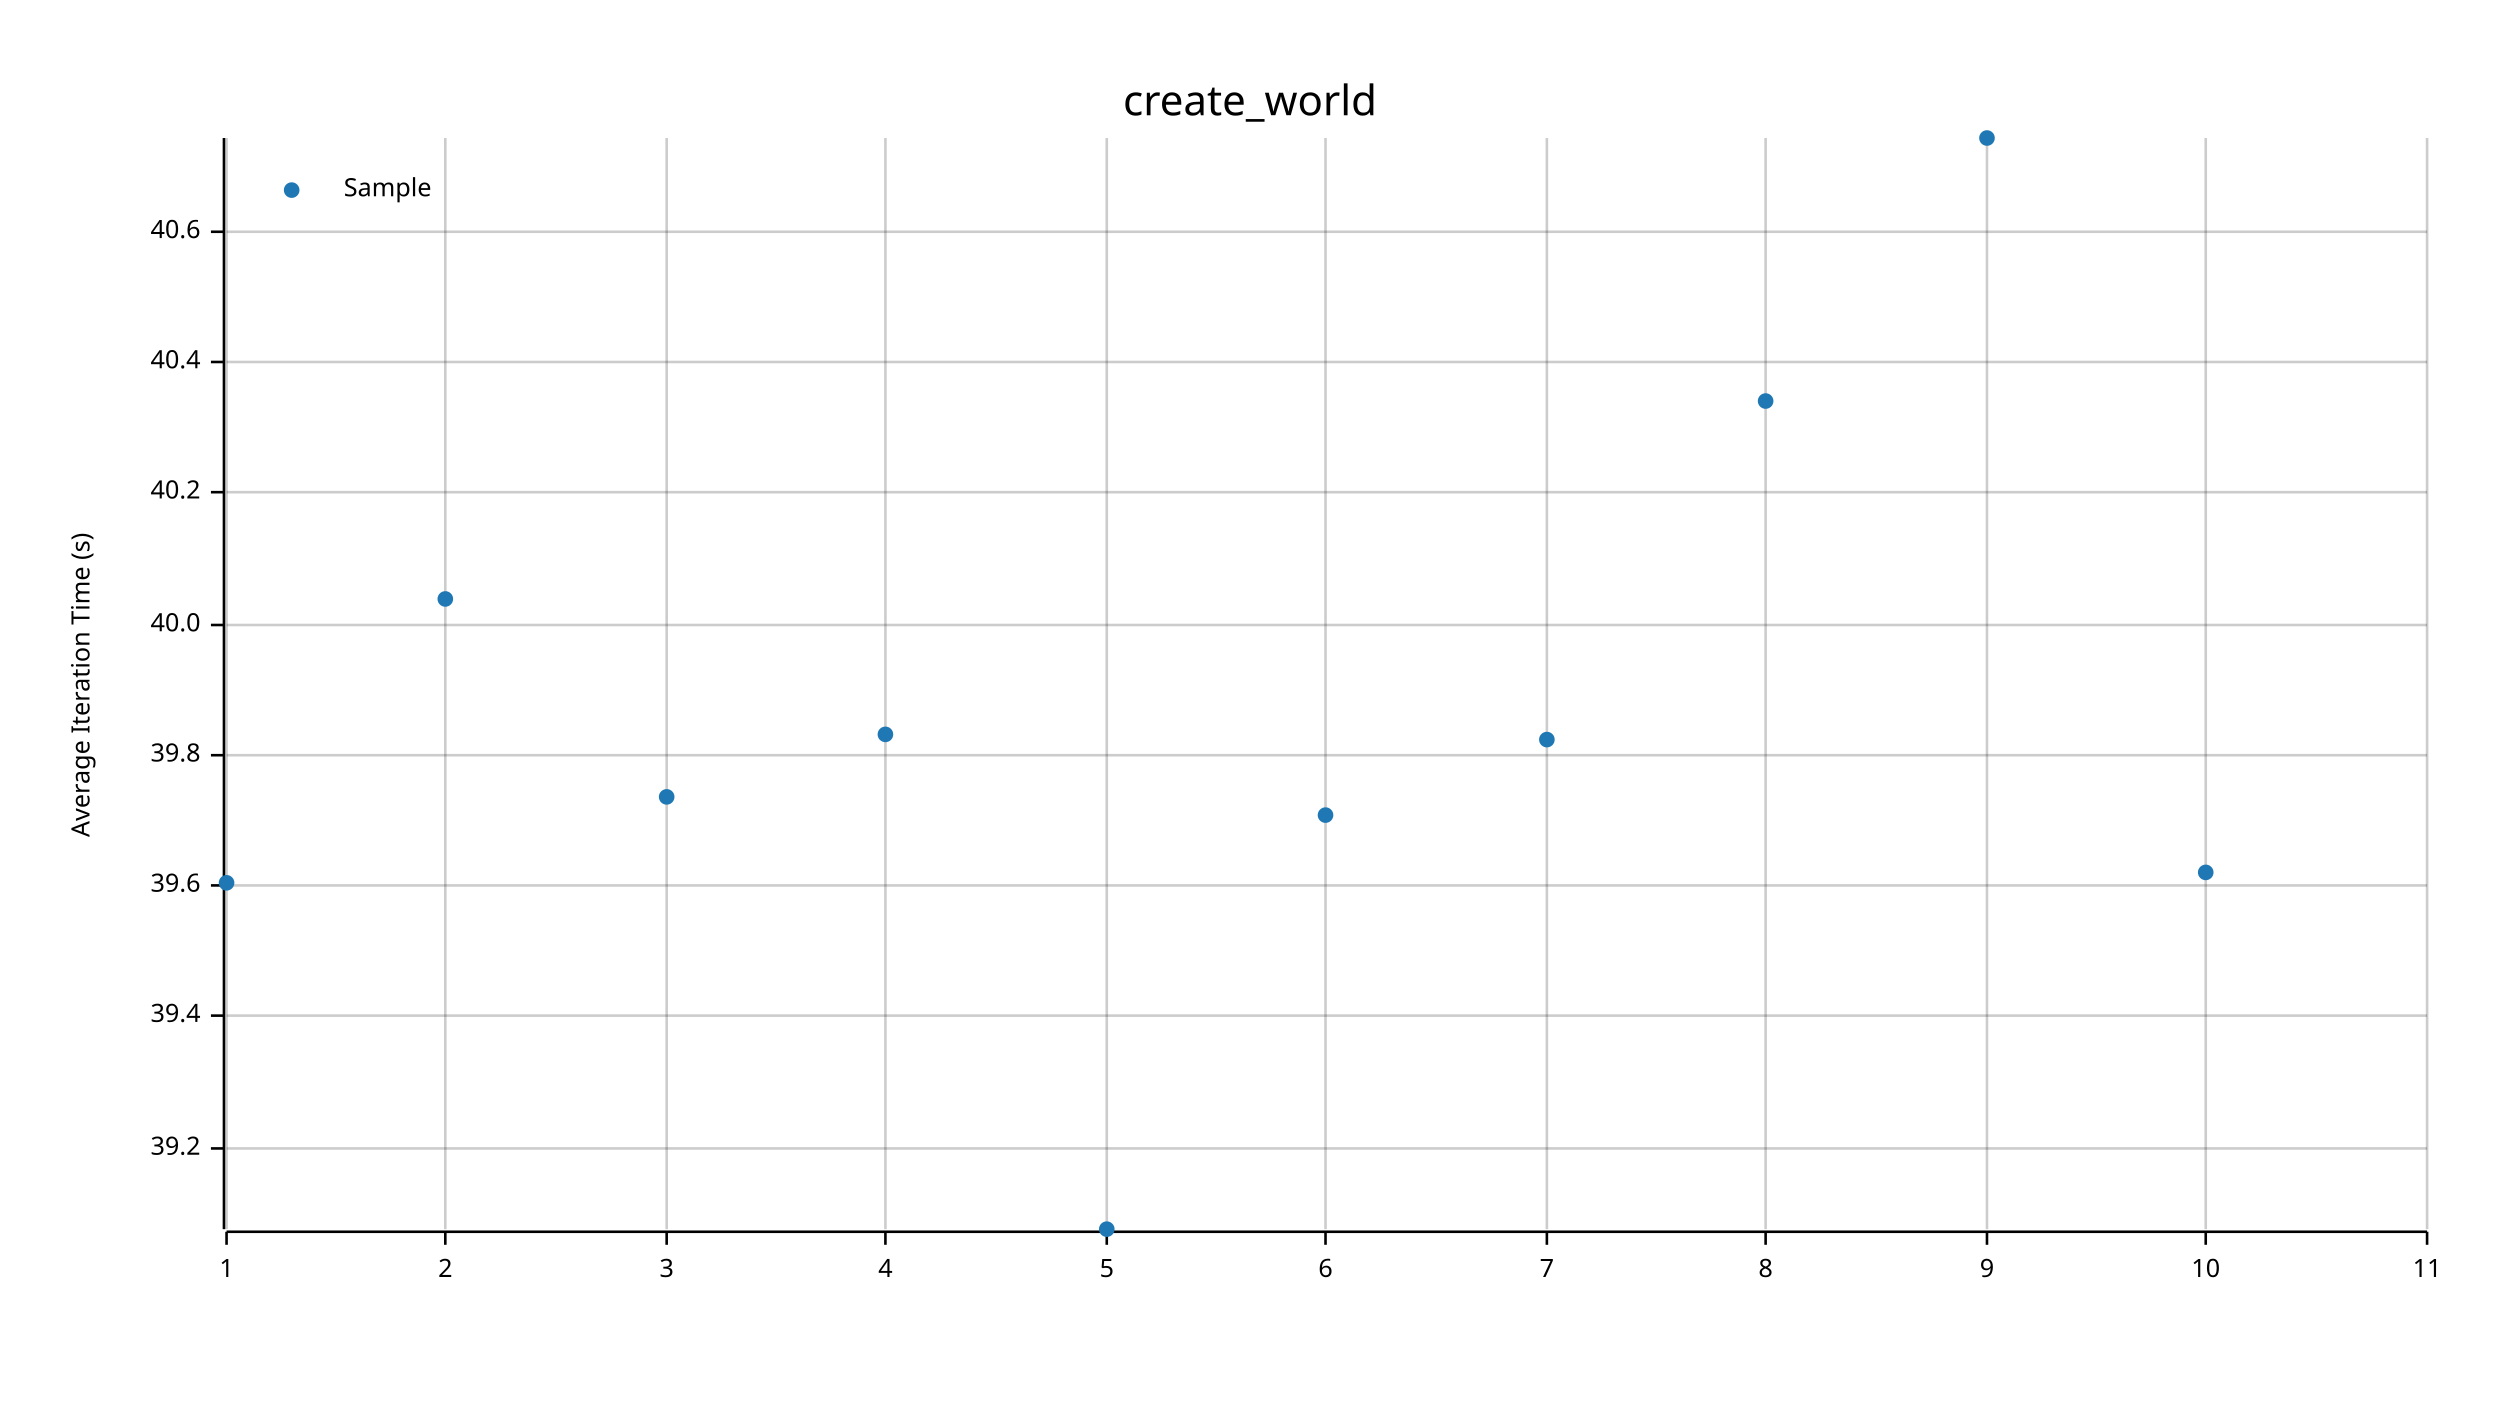
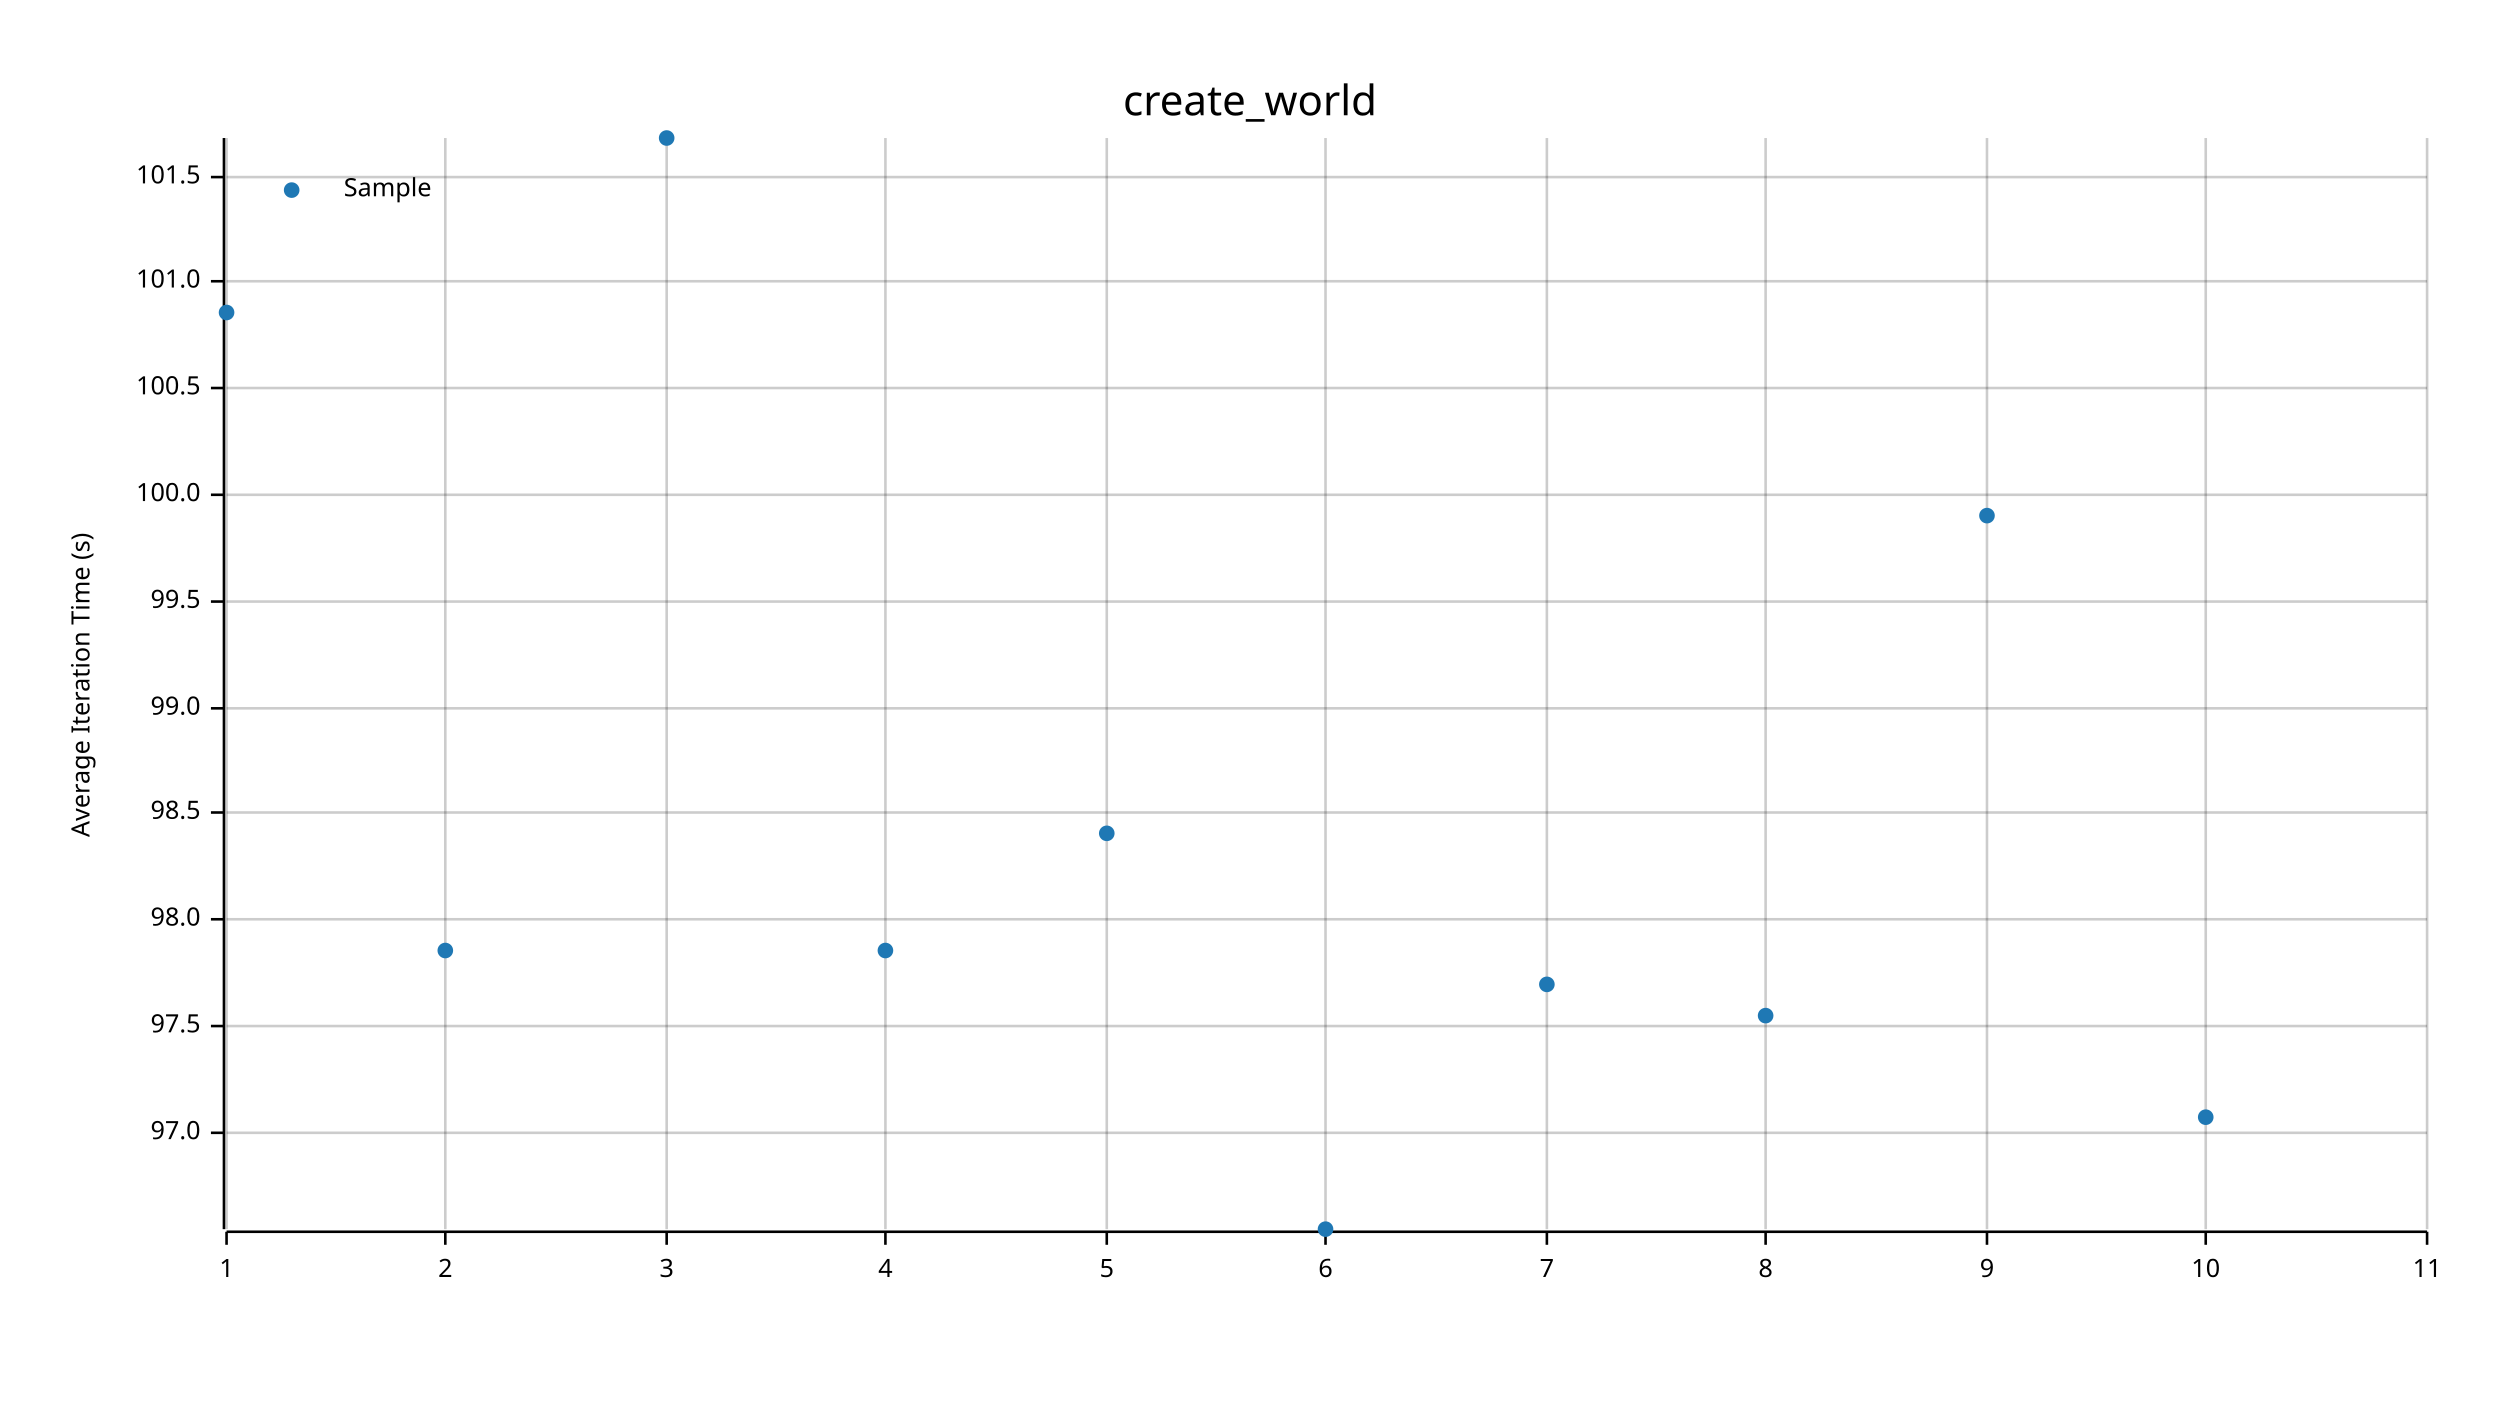
<svg xmlns="http://www.w3.org/2000/svg" width="960" height="540" viewBox="0 0 960 540">
  <text x="480" y="32" dy="0.76em" text-anchor="middle" font-family="sans-serif" font-size="16.129" opacity="1" fill="#000000">
create_world
</text>
  <text x="27" y="263" dy="0.76em" text-anchor="middle" font-family="sans-serif" font-size="9.677" opacity="1" fill="#000000" transform="rotate(270, 27, 263)">
Average Iteration Time (s)
</text>
  <line opacity="0.2" stroke="#000000" stroke-width="1" x1="87" y1="472" x2="87" y2="53" />
  <line opacity="0.2" stroke="#000000" stroke-width="1" x1="171" y1="472" x2="171" y2="53" />
  <line opacity="0.2" stroke="#000000" stroke-width="1" x1="256" y1="472" x2="256" y2="53" />
  <line opacity="0.2" stroke="#000000" stroke-width="1" x1="340" y1="472" x2="340" y2="53" />
  <line opacity="0.2" stroke="#000000" stroke-width="1" x1="425" y1="472" x2="425" y2="53" />
  <line opacity="0.2" stroke="#000000" stroke-width="1" x1="509" y1="472" x2="509" y2="53" />
  <line opacity="0.2" stroke="#000000" stroke-width="1" x1="594" y1="472" x2="594" y2="53" />
  <line opacity="0.2" stroke="#000000" stroke-width="1" x1="678" y1="472" x2="678" y2="53" />
  <line opacity="0.2" stroke="#000000" stroke-width="1" x1="763" y1="472" x2="763" y2="53" />
  <line opacity="0.2" stroke="#000000" stroke-width="1" x1="847" y1="472" x2="847" y2="53" />
  <line opacity="0.2" stroke="#000000" stroke-width="1" x1="932" y1="472" x2="932" y2="53" />
-   <line opacity="0.2" stroke="#000000" stroke-width="1" x1="87" y1="441" x2="932" y2="441" />
-   <line opacity="0.2" stroke="#000000" stroke-width="1" x1="87" y1="390" x2="932" y2="390" />
-   <line opacity="0.2" stroke="#000000" stroke-width="1" x1="87" y1="340" x2="932" y2="340" />
-   <line opacity="0.2" stroke="#000000" stroke-width="1" x1="87" y1="290" x2="932" y2="290" />
-   <line opacity="0.2" stroke="#000000" stroke-width="1" x1="87" y1="240" x2="932" y2="240" />
-   <line opacity="0.2" stroke="#000000" stroke-width="1" x1="87" y1="189" x2="932" y2="189" />
-   <line opacity="0.2" stroke="#000000" stroke-width="1" x1="87" y1="139" x2="932" y2="139" />
-   <line opacity="0.2" stroke="#000000" stroke-width="1" x1="87" y1="89" x2="932" y2="89" />
+   <line opacity="0.2" stroke="#000000" stroke-width="1" x1="87" y1="435" x2="932" y2="435" />
+   <line opacity="0.2" stroke="#000000" stroke-width="1" x1="87" y1="394" x2="932" y2="394" />
+   <line opacity="0.2" stroke="#000000" stroke-width="1" x1="87" y1="353" x2="932" y2="353" />
+   <line opacity="0.2" stroke="#000000" stroke-width="1" x1="87" y1="312" x2="932" y2="312" />
+   <line opacity="0.2" stroke="#000000" stroke-width="1" x1="87" y1="272" x2="932" y2="272" />
+   <line opacity="0.2" stroke="#000000" stroke-width="1" x1="87" y1="231" x2="932" y2="231" />
+   <line opacity="0.2" stroke="#000000" stroke-width="1" x1="87" y1="190" x2="932" y2="190" />
+   <line opacity="0.2" stroke="#000000" stroke-width="1" x1="87" y1="149" x2="932" y2="149" />
+   <line opacity="0.2" stroke="#000000" stroke-width="1" x1="87" y1="108" x2="932" y2="108" />
+   <line opacity="0.2" stroke="#000000" stroke-width="1" x1="87" y1="68" x2="932" y2="68" />
  <polyline fill="none" opacity="1" stroke="#000000" stroke-width="1" points="86,53 86,472 " />
-   <text x="77" y="441" dy="0.5ex" text-anchor="end" font-family="sans-serif" font-size="9.677" opacity="1" fill="#000000">
- 39.2
+   <text x="77" y="435" dy="0.5ex" text-anchor="end" font-family="sans-serif" font-size="9.677" opacity="1" fill="#000000">
+ 97.0
</text>
-   <polyline fill="none" opacity="1" stroke="#000000" stroke-width="1" points="81,441 86,441 " />
-   <text x="77" y="390" dy="0.5ex" text-anchor="end" font-family="sans-serif" font-size="9.677" opacity="1" fill="#000000">
- 39.4
+   <polyline fill="none" opacity="1" stroke="#000000" stroke-width="1" points="81,435 86,435 " />
+   <text x="77" y="394" dy="0.5ex" text-anchor="end" font-family="sans-serif" font-size="9.677" opacity="1" fill="#000000">
+ 97.5
</text>
-   <polyline fill="none" opacity="1" stroke="#000000" stroke-width="1" points="81,390 86,390 " />
-   <text x="77" y="340" dy="0.5ex" text-anchor="end" font-family="sans-serif" font-size="9.677" opacity="1" fill="#000000">
- 39.6
+   <polyline fill="none" opacity="1" stroke="#000000" stroke-width="1" points="81,394 86,394 " />
+   <text x="77" y="353" dy="0.5ex" text-anchor="end" font-family="sans-serif" font-size="9.677" opacity="1" fill="#000000">
+ 98.0
</text>
-   <polyline fill="none" opacity="1" stroke="#000000" stroke-width="1" points="81,340 86,340 " />
-   <text x="77" y="290" dy="0.5ex" text-anchor="end" font-family="sans-serif" font-size="9.677" opacity="1" fill="#000000">
- 39.8
+   <polyline fill="none" opacity="1" stroke="#000000" stroke-width="1" points="81,353 86,353 " />
+   <text x="77" y="312" dy="0.5ex" text-anchor="end" font-family="sans-serif" font-size="9.677" opacity="1" fill="#000000">
+ 98.5
</text>
-   <polyline fill="none" opacity="1" stroke="#000000" stroke-width="1" points="81,290 86,290 " />
-   <text x="77" y="240" dy="0.5ex" text-anchor="end" font-family="sans-serif" font-size="9.677" opacity="1" fill="#000000">
- 40.0
+   <polyline fill="none" opacity="1" stroke="#000000" stroke-width="1" points="81,312 86,312 " />
+   <text x="77" y="272" dy="0.5ex" text-anchor="end" font-family="sans-serif" font-size="9.677" opacity="1" fill="#000000">
+ 99.0
</text>
-   <polyline fill="none" opacity="1" stroke="#000000" stroke-width="1" points="81,240 86,240 " />
-   <text x="77" y="189" dy="0.5ex" text-anchor="end" font-family="sans-serif" font-size="9.677" opacity="1" fill="#000000">
- 40.2
+   <polyline fill="none" opacity="1" stroke="#000000" stroke-width="1" points="81,272 86,272 " />
+   <text x="77" y="231" dy="0.5ex" text-anchor="end" font-family="sans-serif" font-size="9.677" opacity="1" fill="#000000">
+ 99.5
</text>
-   <polyline fill="none" opacity="1" stroke="#000000" stroke-width="1" points="81,189 86,189 " />
-   <text x="77" y="139" dy="0.5ex" text-anchor="end" font-family="sans-serif" font-size="9.677" opacity="1" fill="#000000">
- 40.4
+   <polyline fill="none" opacity="1" stroke="#000000" stroke-width="1" points="81,231 86,231 " />
+   <text x="77" y="190" dy="0.5ex" text-anchor="end" font-family="sans-serif" font-size="9.677" opacity="1" fill="#000000">
+ 100.0
</text>
-   <polyline fill="none" opacity="1" stroke="#000000" stroke-width="1" points="81,139 86,139 " />
-   <text x="77" y="89" dy="0.5ex" text-anchor="end" font-family="sans-serif" font-size="9.677" opacity="1" fill="#000000">
- 40.6
+   <polyline fill="none" opacity="1" stroke="#000000" stroke-width="1" points="81,190 86,190 " />
+   <text x="77" y="149" dy="0.5ex" text-anchor="end" font-family="sans-serif" font-size="9.677" opacity="1" fill="#000000">
+ 100.5
</text>
-   <polyline fill="none" opacity="1" stroke="#000000" stroke-width="1" points="81,89 86,89 " />
+   <polyline fill="none" opacity="1" stroke="#000000" stroke-width="1" points="81,149 86,149 " />
+   <text x="77" y="108" dy="0.5ex" text-anchor="end" font-family="sans-serif" font-size="9.677" opacity="1" fill="#000000">
+ 101.0
+ </text>
+   <polyline fill="none" opacity="1" stroke="#000000" stroke-width="1" points="81,108 86,108 " />
+   <text x="77" y="68" dy="0.5ex" text-anchor="end" font-family="sans-serif" font-size="9.677" opacity="1" fill="#000000">
+ 101.5
+ </text>
+   <polyline fill="none" opacity="1" stroke="#000000" stroke-width="1" points="81,68 86,68 " />
  <polyline fill="none" opacity="1" stroke="#000000" stroke-width="1" points="87,473 932,473 " />
  <text x="87" y="483" dy="0.76em" text-anchor="middle" font-family="sans-serif" font-size="9.677" opacity="1" fill="#000000">
1
</text>
  <polyline fill="none" opacity="1" stroke="#000000" stroke-width="1" points="87,473 87,478 " />
  <text x="171" y="483" dy="0.76em" text-anchor="middle" font-family="sans-serif" font-size="9.677" opacity="1" fill="#000000">
2
</text>
  <polyline fill="none" opacity="1" stroke="#000000" stroke-width="1" points="171,473 171,478 " />
  <text x="256" y="483" dy="0.76em" text-anchor="middle" font-family="sans-serif" font-size="9.677" opacity="1" fill="#000000">
3
</text>
  <polyline fill="none" opacity="1" stroke="#000000" stroke-width="1" points="256,473 256,478 " />
  <text x="340" y="483" dy="0.76em" text-anchor="middle" font-family="sans-serif" font-size="9.677" opacity="1" fill="#000000">
4
</text>
  <polyline fill="none" opacity="1" stroke="#000000" stroke-width="1" points="340,473 340,478 " />
  <text x="425" y="483" dy="0.76em" text-anchor="middle" font-family="sans-serif" font-size="9.677" opacity="1" fill="#000000">
5
</text>
  <polyline fill="none" opacity="1" stroke="#000000" stroke-width="1" points="425,473 425,478 " />
  <text x="509" y="483" dy="0.76em" text-anchor="middle" font-family="sans-serif" font-size="9.677" opacity="1" fill="#000000">
6
</text>
  <polyline fill="none" opacity="1" stroke="#000000" stroke-width="1" points="509,473 509,478 " />
  <text x="594" y="483" dy="0.76em" text-anchor="middle" font-family="sans-serif" font-size="9.677" opacity="1" fill="#000000">
7
</text>
  <polyline fill="none" opacity="1" stroke="#000000" stroke-width="1" points="594,473 594,478 " />
  <text x="678" y="483" dy="0.76em" text-anchor="middle" font-family="sans-serif" font-size="9.677" opacity="1" fill="#000000">
8
</text>
  <polyline fill="none" opacity="1" stroke="#000000" stroke-width="1" points="678,473 678,478 " />
  <text x="763" y="483" dy="0.76em" text-anchor="middle" font-family="sans-serif" font-size="9.677" opacity="1" fill="#000000">
9
</text>
  <polyline fill="none" opacity="1" stroke="#000000" stroke-width="1" points="763,473 763,478 " />
  <text x="847" y="483" dy="0.76em" text-anchor="middle" font-family="sans-serif" font-size="9.677" opacity="1" fill="#000000">
10
</text>
  <polyline fill="none" opacity="1" stroke="#000000" stroke-width="1" points="847,473 847,478 " />
  <text x="932" y="483" dy="0.76em" text-anchor="middle" font-family="sans-serif" font-size="9.677" opacity="1" fill="#000000">
11
</text>
  <polyline fill="none" opacity="1" stroke="#000000" stroke-width="1" points="932,473 932,478 " />
-   <circle cx="87" cy="339" r="3" opacity="1" fill="#1F78B4" stroke="none" stroke-width="1" />
-   <circle cx="171" cy="230" r="3" opacity="1" fill="#1F78B4" stroke="none" stroke-width="1" />
-   <circle cx="256" cy="306" r="3" opacity="1" fill="#1F78B4" stroke="none" stroke-width="1" />
-   <circle cx="340" cy="282" r="3" opacity="1" fill="#1F78B4" stroke="none" stroke-width="1" />
-   <circle cx="425" cy="472" r="3" opacity="1" fill="#1F78B4" stroke="none" stroke-width="1" />
-   <circle cx="509" cy="313" r="3" opacity="1" fill="#1F78B4" stroke="none" stroke-width="1" />
-   <circle cx="594" cy="284" r="3" opacity="1" fill="#1F78B4" stroke="none" stroke-width="1" />
-   <circle cx="678" cy="154" r="3" opacity="1" fill="#1F78B4" stroke="none" stroke-width="1" />
-   <circle cx="763" cy="53" r="3" opacity="1" fill="#1F78B4" stroke="none" stroke-width="1" />
-   <circle cx="847" cy="335" r="3" opacity="1" fill="#1F78B4" stroke="none" stroke-width="1" />
+   <circle cx="87" cy="120" r="3" opacity="1" fill="#1F78B4" stroke="none" stroke-width="1" />
+   <circle cx="171" cy="365" r="3" opacity="1" fill="#1F78B4" stroke="none" stroke-width="1" />
+   <circle cx="256" cy="53" r="3" opacity="1" fill="#1F78B4" stroke="none" stroke-width="1" />
+   <circle cx="340" cy="365" r="3" opacity="1" fill="#1F78B4" stroke="none" stroke-width="1" />
+   <circle cx="425" cy="320" r="3" opacity="1" fill="#1F78B4" stroke="none" stroke-width="1" />
+   <circle cx="509" cy="472" r="3" opacity="1" fill="#1F78B4" stroke="none" stroke-width="1" />
+   <circle cx="594" cy="378" r="3" opacity="1" fill="#1F78B4" stroke="none" stroke-width="1" />
+   <circle cx="678" cy="390" r="3" opacity="1" fill="#1F78B4" stroke="none" stroke-width="1" />
+   <circle cx="763" cy="198" r="3" opacity="1" fill="#1F78B4" stroke="none" stroke-width="1" />
+   <circle cx="847" cy="429" r="3" opacity="1" fill="#1F78B4" stroke="none" stroke-width="1" />
  <text x="132" y="68" dy="0.76em" text-anchor="start" font-family="sans-serif" font-size="9.677" opacity="1" fill="#000000">
Sample
</text>
  <circle cx="112" cy="73" r="3" opacity="1" fill="#1F78B4" stroke="none" stroke-width="1" />
</svg>
